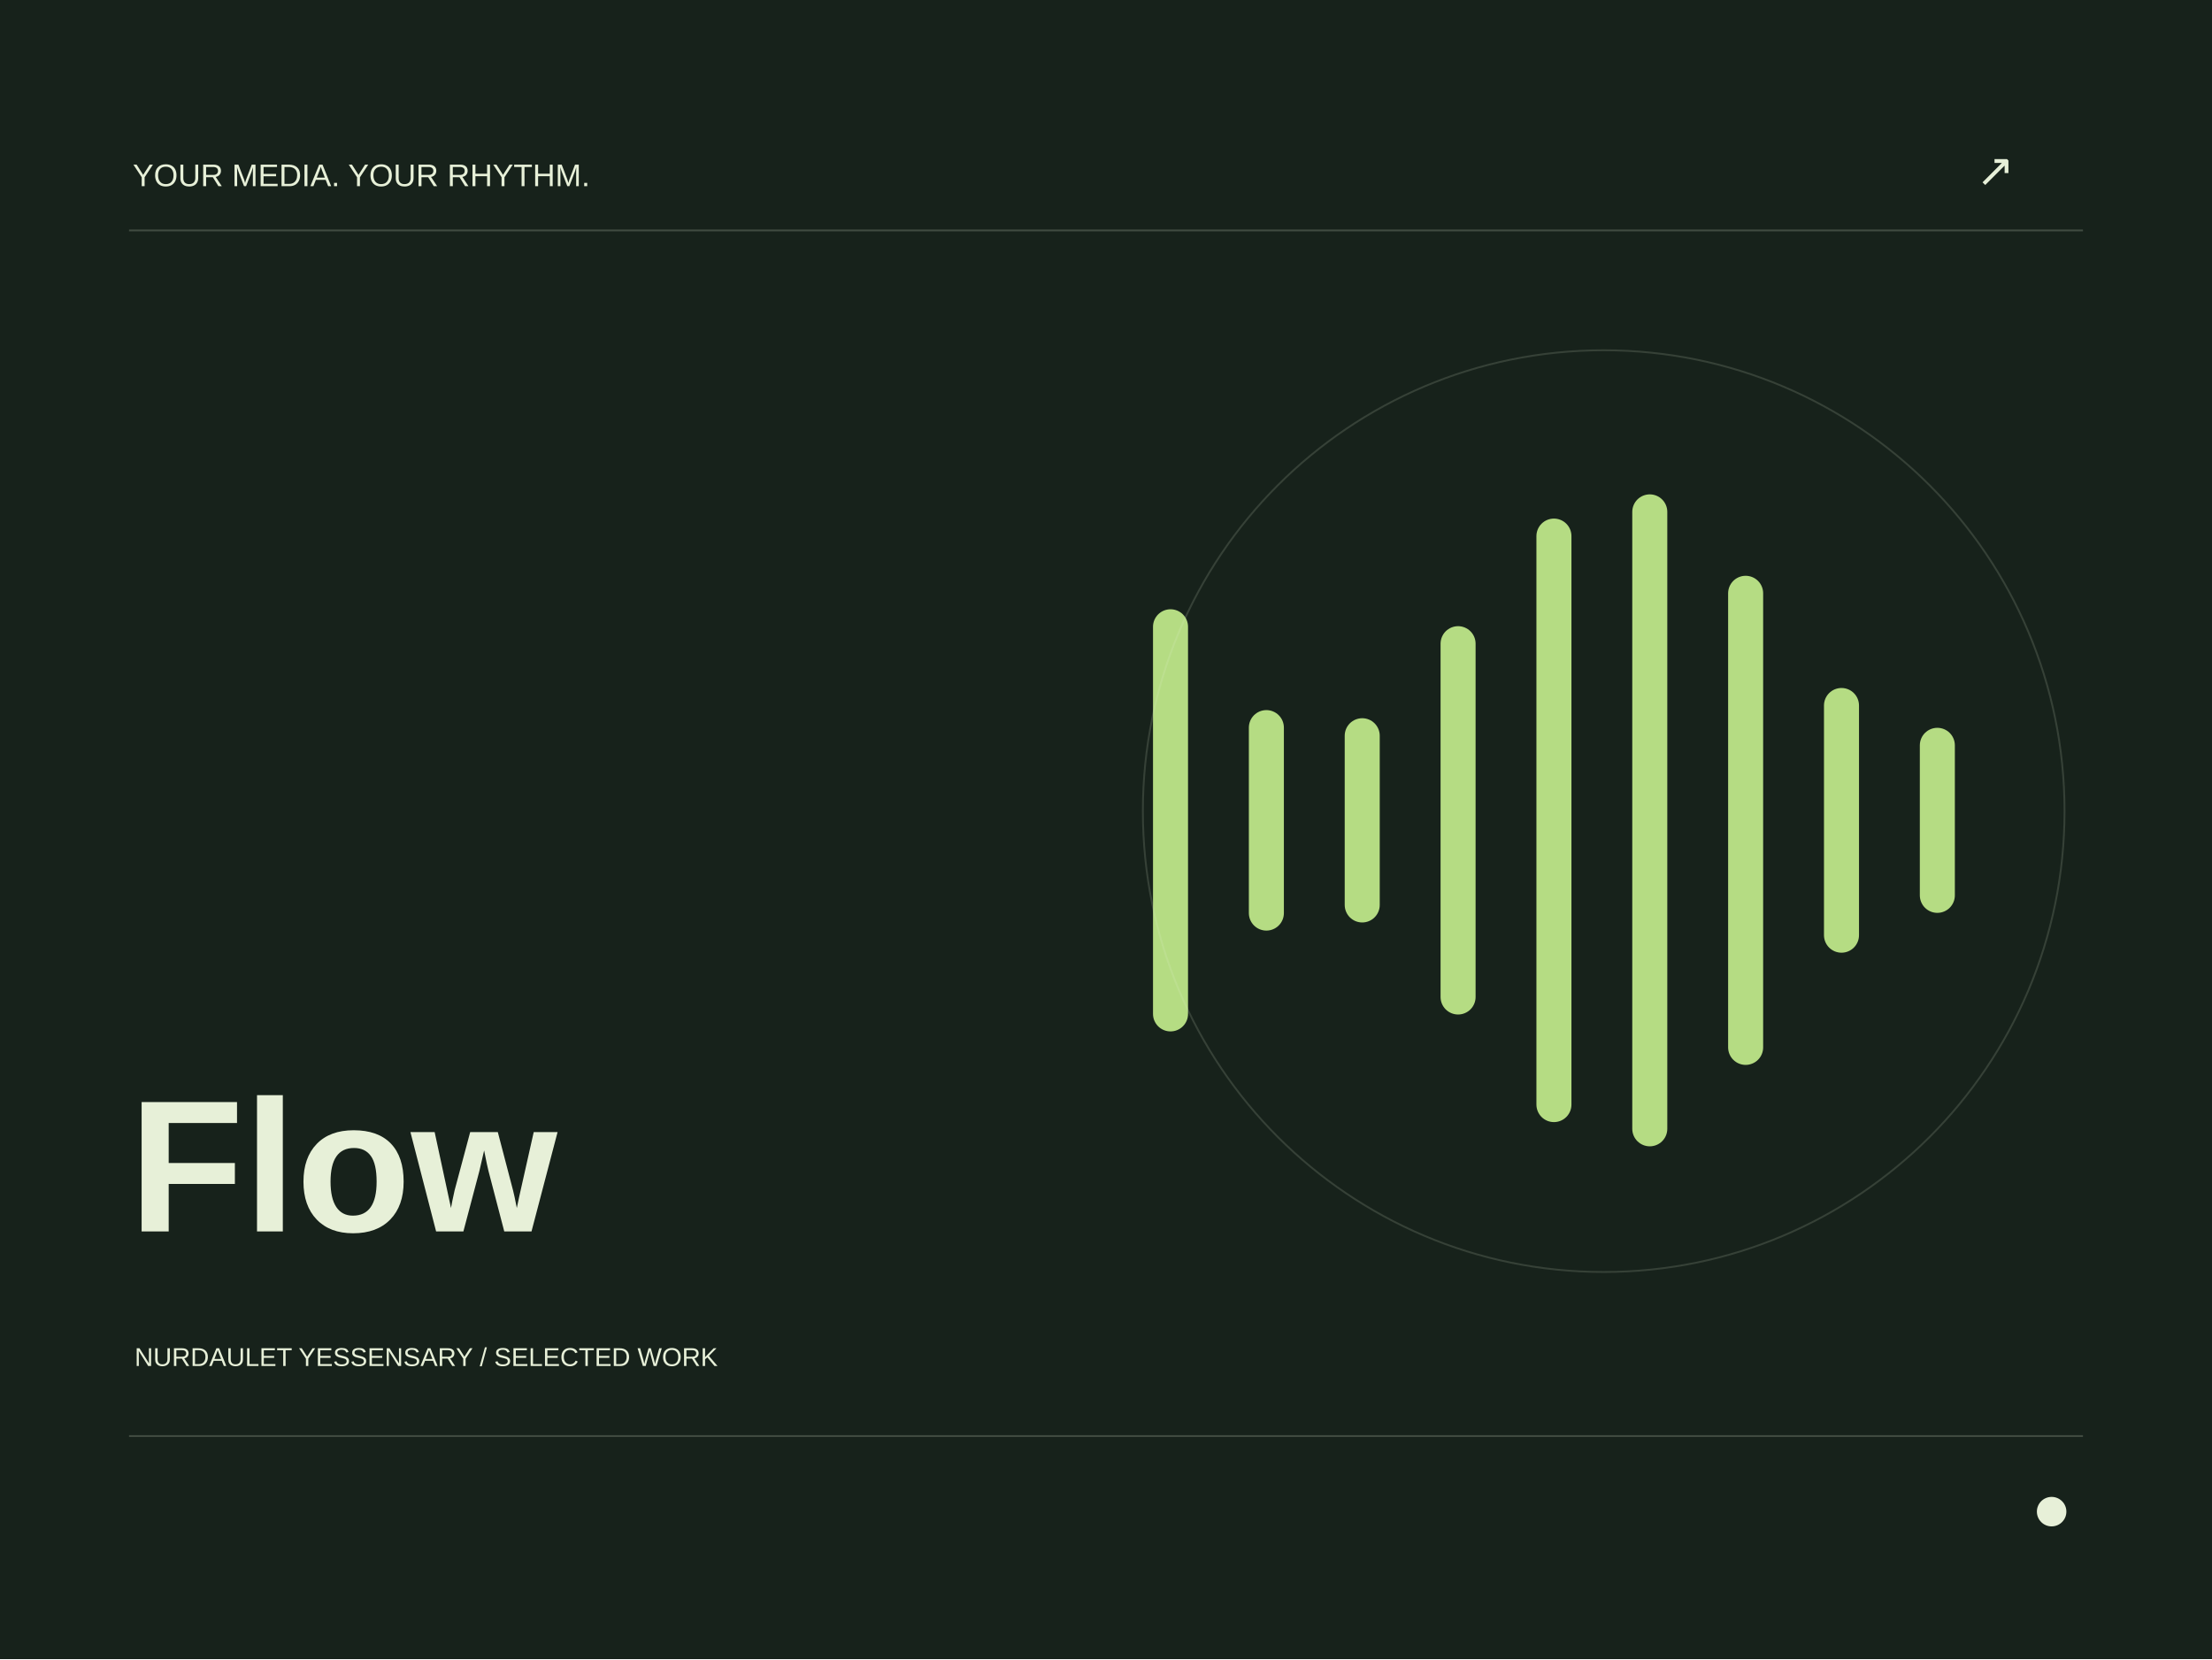
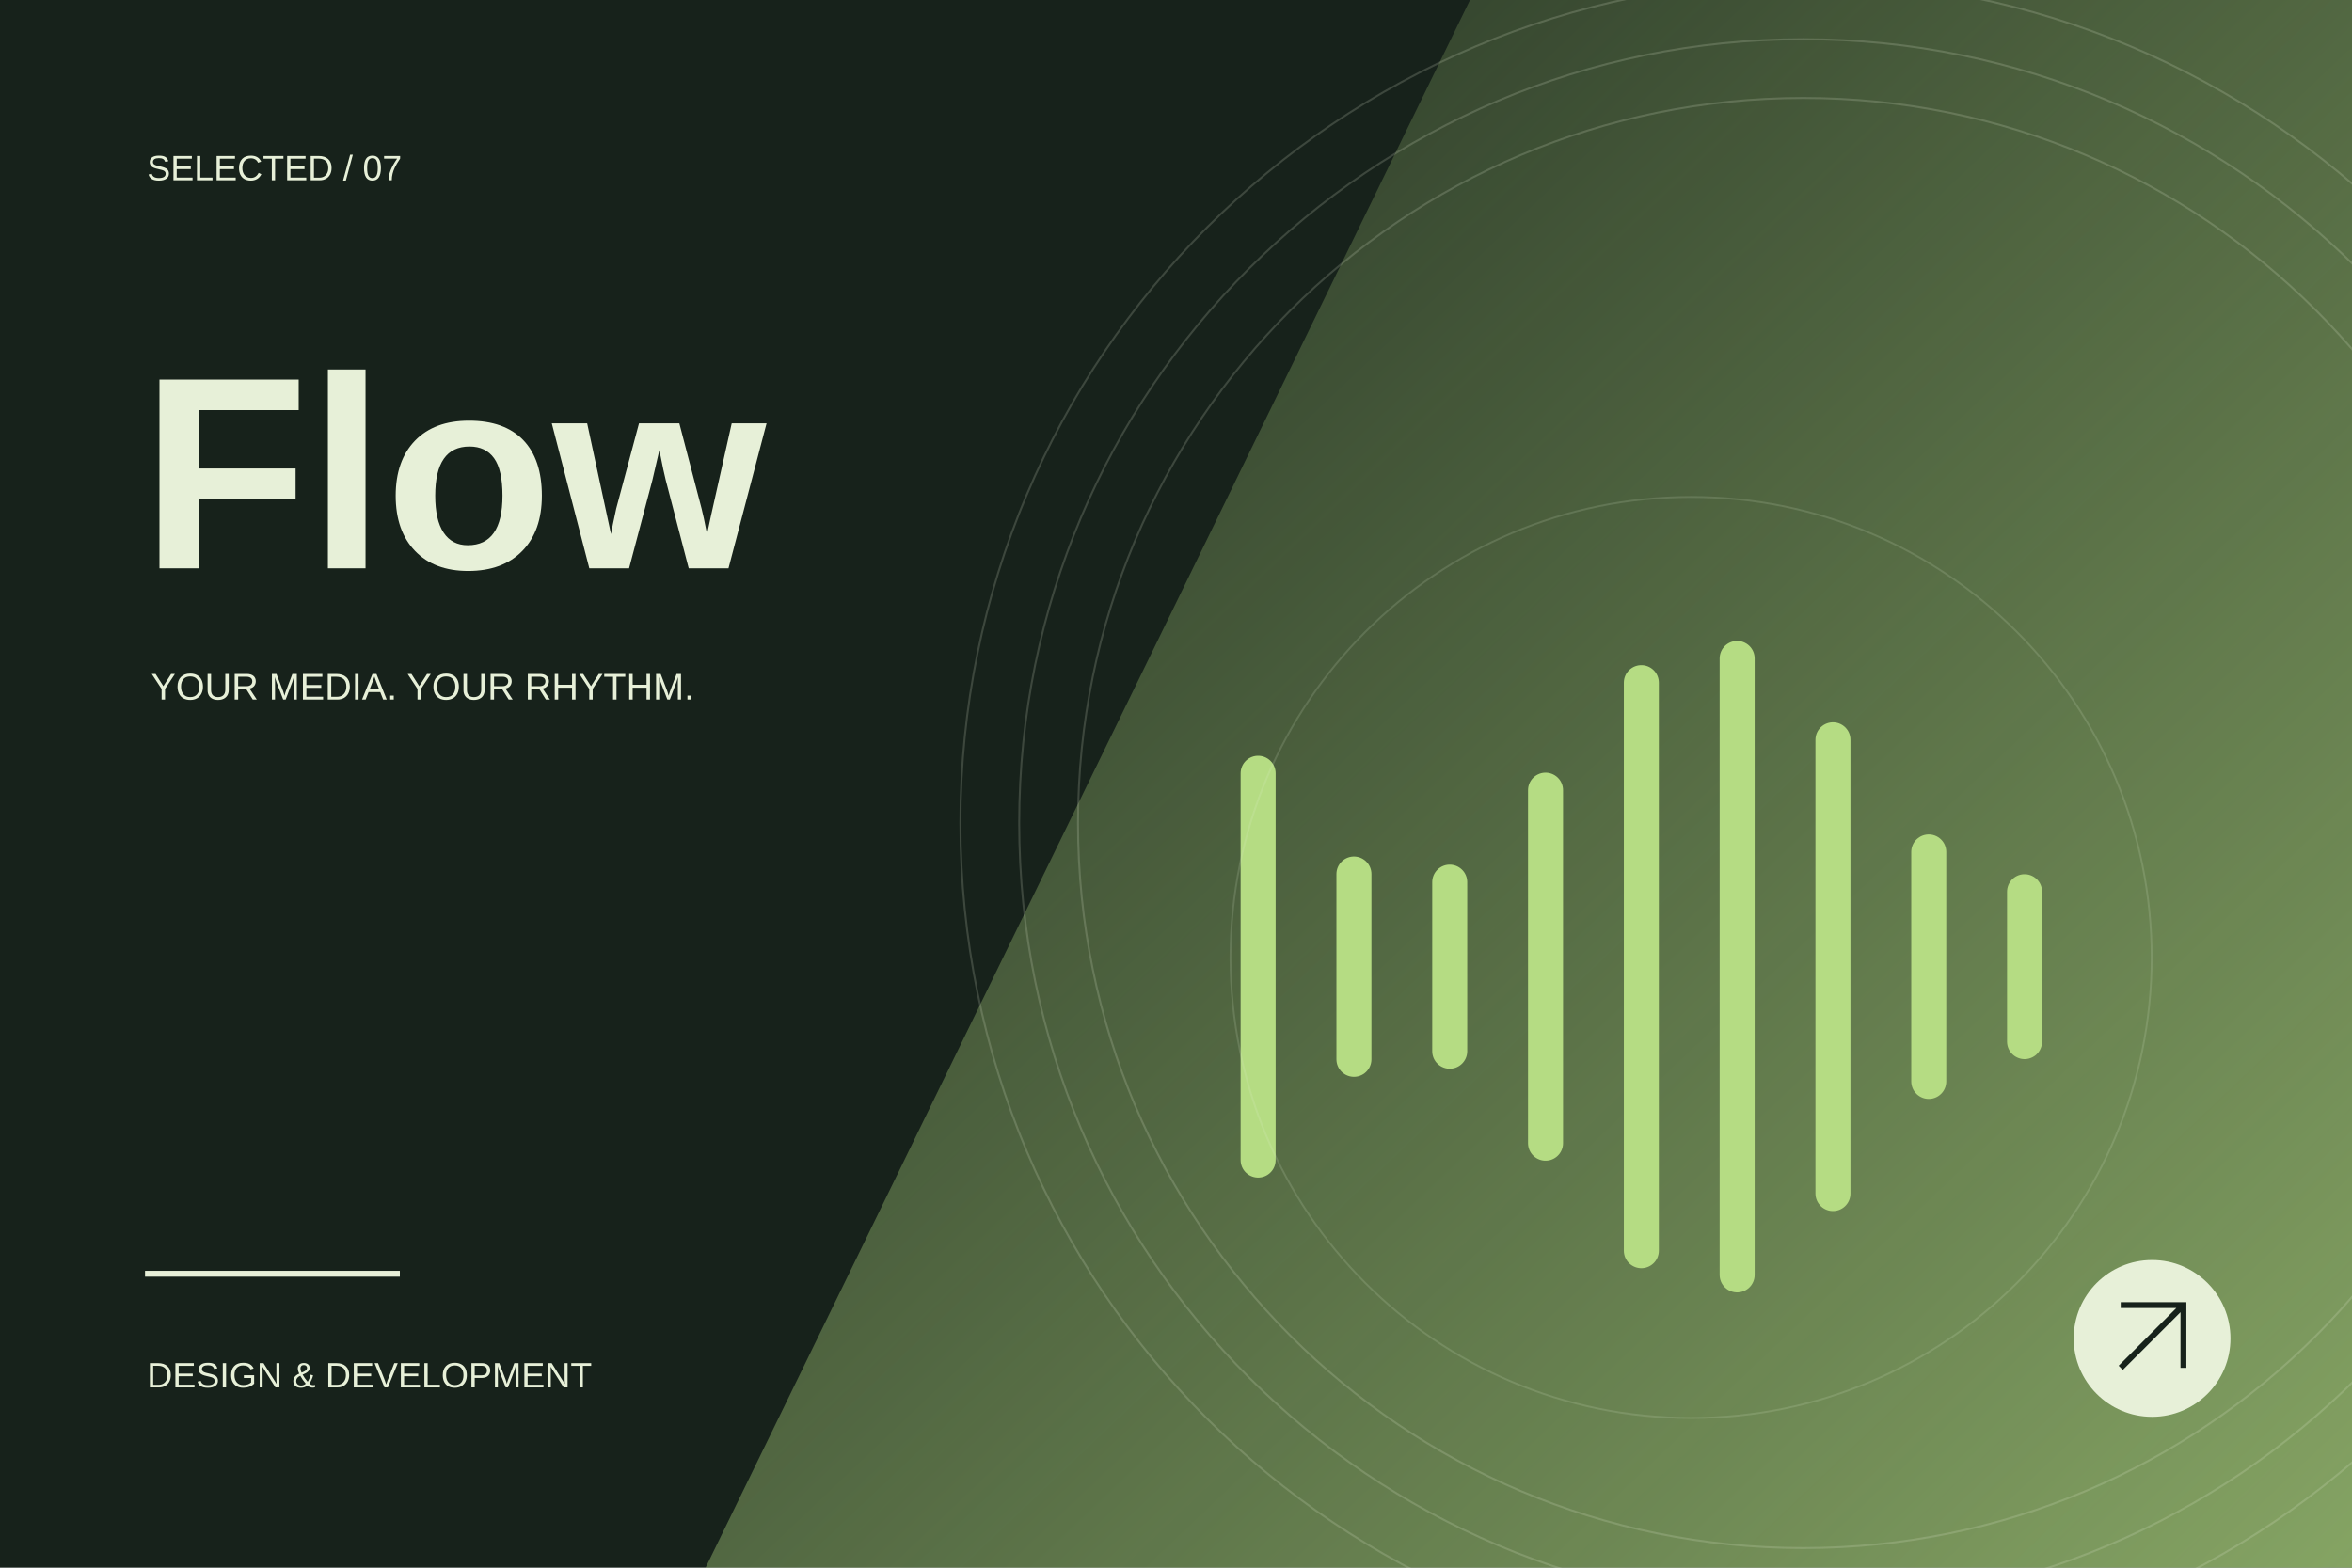
- <svg xmlns="http://www.w3.org/2000/svg" width="1200" height="900" viewBox="0 0 1200 900">
+ <svg xmlns="http://www.w3.org/2000/svg" width="1200" height="800" viewBox="0 0 1200 800">
  <defs>
    <radialGradient id="sphere" cx=".28" cy=".2" r=".8">
      <stop stop-color="#f5f8ea" />
      <stop offset=".35" stop-color="#b5dc83" />
      <stop offset="1" stop-color="#e7f0d8" />
    </radialGradient>
+     <linearGradient id="wash" x2="1" y2="1">
+       <stop stop-color="#b5dc83" stop-opacity=".05" />
+       <stop offset="1" stop-color="#b5dc83" stop-opacity=".7" />
+     </linearGradient>
  </defs>
-   <rect x="0" y="0" width="1200" height="900" rx="0" fill="#17221b" />
-   <path d="M70 125h1060M70 779h1060" stroke="#e7f0d8" stroke-opacity=".2" />
-   <text x="72" y="101" font-family="Arial,sans-serif" font-size="17" font-weight="400" fill="#e7f0d8">YOUR MEDIA. YOUR RHYTHM.</text>
-   <text x="1072" y="101" font-family="Arial,sans-serif" font-size="25" font-weight="400" fill="#e7f0d8">↗</text>
-   <g fill="none" stroke="#b5dc83" stroke-width="19" stroke-linecap="round">
-     <path d="M635 340v210" />
-     <path d="M687 394.696v100.609" />
-     <path d="M739 399.104v91.791" />
-     <path d="M791 349.173v191.654" />
-     <path d="M843 290.808v308.384" />
-     <path d="M895 277.67v334.66" />
-     <path d="M947 321.838v246.324" />
-     <path d="M999 382.704v124.592" />
-     <path d="M1051 404.308v81.383" />
+   <rect x="0" y="0" width="1200" height="800" rx="0" fill="#17221b" />
+   <path d="M750 0h450v800H360Z" fill="url(#wash)" />
+   <g opacity=".18" fill="none" stroke="#e7f0d8">
+     <circle cx="920" cy="420" r="370" />
+     <circle cx="920" cy="420" r="400" />
+     <circle cx="920" cy="420" r="430" />
  </g>
-   <circle cx="870" cy="440" r="250" fill="none" stroke="#e7f0d8" stroke-opacity=".15" />
-   <text x="70" y="668" font-family="Arial,sans-serif" font-size="102" font-weight="700" fill="#e7f0d8">Flow</text>
-   <text x="73" y="741" font-family="Arial,sans-serif" font-size="14" font-weight="400" fill="#e7f0d8">NURDAULET YESSENSARY / SELECTED WORK</text>
-   <circle cx="1113" cy="820" r="8" fill="#e7f0d8" />
+   <text x="75" y="92" font-family="Arial,sans-serif" font-size="18" font-weight="400" fill="#e7f0d8">SELECTED / 07</text>
+   <g transform="translate(45 75) scale(.94)">
+     <g fill="none" stroke="#b5dc83" stroke-width="19" stroke-linecap="round">
+       <path d="M635 340v210" />
+       <path d="M687 394.696v100.609" />
+       <path d="M739 399.104v91.791" />
+       <path d="M791 349.173v191.654" />
+       <path d="M843 290.808v308.384" />
+       <path d="M895 277.67v334.66" />
+       <path d="M947 321.838v246.324" />
+       <path d="M999 382.704v124.592" />
+       <path d="M1051 404.308v81.383" />
+     </g>
+     <circle cx="870" cy="440" r="250" fill="none" stroke="#e7f0d8" stroke-opacity=".15" />
+   </g>
+   <text x="72" y="290" font-family="Arial,sans-serif" font-size="140" font-weight="700" fill="#e7f0d8">Flow</text>
+   <text x="77" y="357" font-family="Arial,sans-serif" font-size="19" font-weight="400" fill="#e7f0d8">YOUR MEDIA. YOUR RHYTHM.</text>
+   <path d="M74 650h130" stroke="#e7f0d8" stroke-width="3" />
+   <text x="75" y="708" font-family="Arial,sans-serif" font-size="18" font-weight="400" fill="#e7f0d8">DESIGN &amp; DEVELOPMENT</text>
+   <g transform="translate(1058 643)">
+     <circle cx="40" cy="40" r="40" fill="#e7f0d8" />
+     <path d="m24 55 32-32m-32 0h32v32" fill="none" stroke="#17221b" stroke-width="3" />
+   </g>
</svg>
